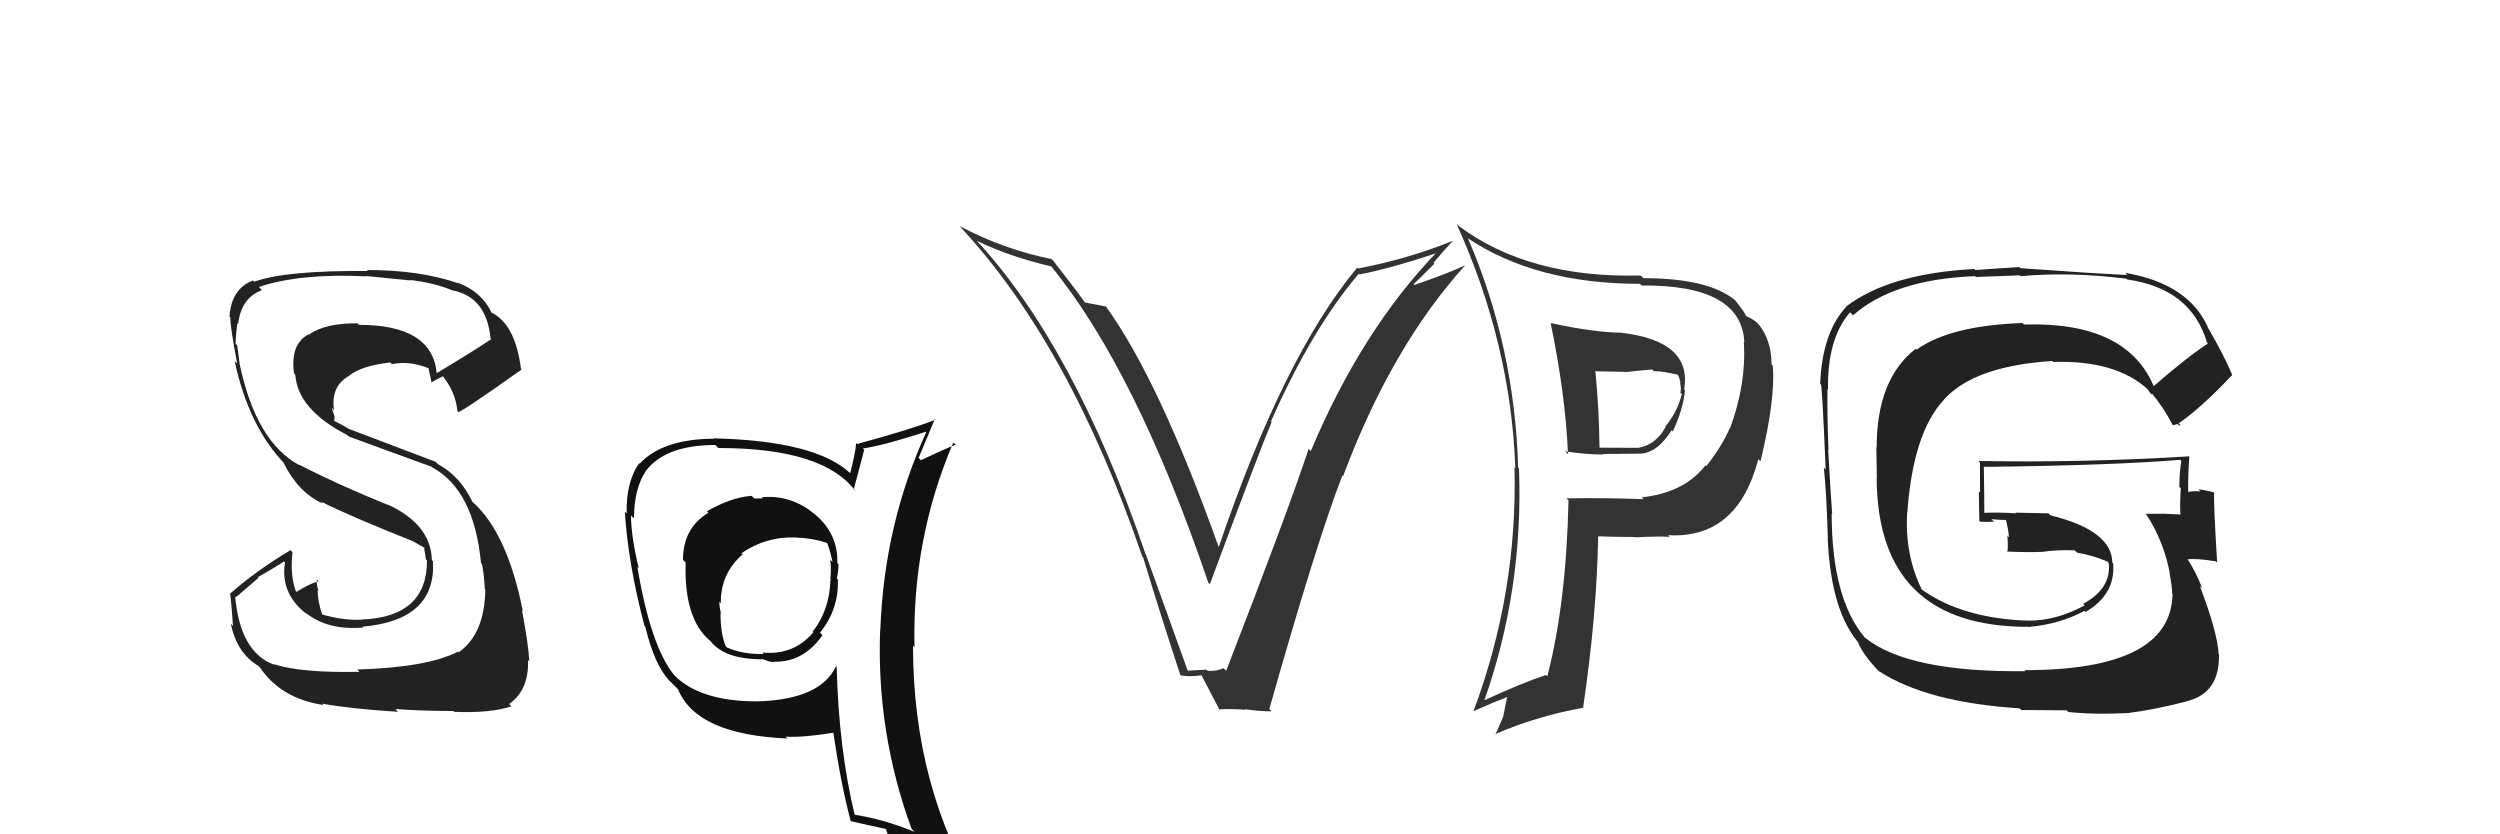
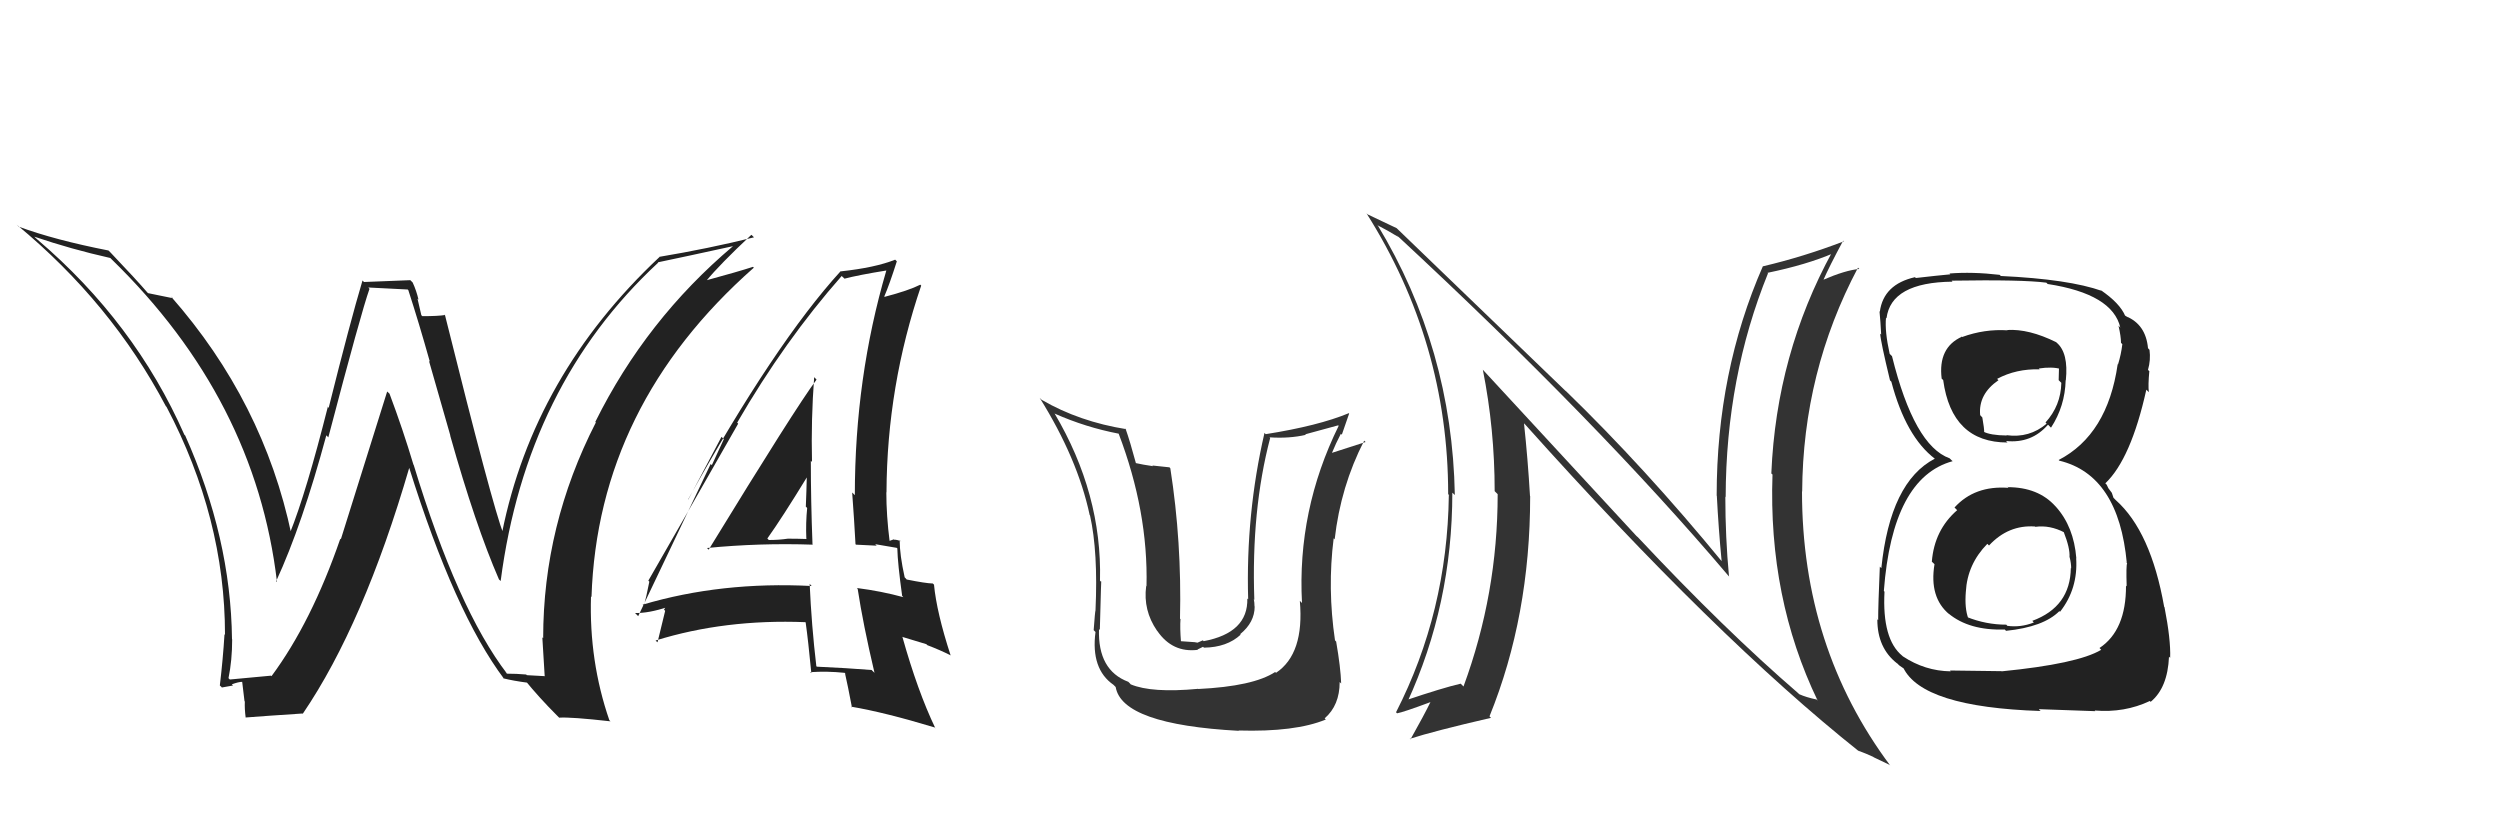
<svg xmlns="http://www.w3.org/2000/svg" width="150" height="50" viewBox="0,0,150,50">
-   <path fill="#222" d="M21.58 40.32L21.40 40.14L21.57 40.31Q18.06 40.38 16.43 39.85L16.37 39.80L16.47 39.89Q14.41 39.16 14.11 35.78L14.16 35.83L15.51 34.67L15.47 34.63Q16.28 34.18 17.04 33.69L17.13 33.78L17.10 33.74Q16.80 35.62 18.40 36.84L18.39 36.82L18.33 36.76Q19.67 37.84 21.80 37.65L21.73 37.58L21.75 37.60Q26.17 37.22 25.98 33.68L25.95 33.65L25.91 33.61Q25.87 31.47 23.24 30.26L23.11 30.12L23.29 30.30Q20.29 29.09 17.93 27.87L17.91 27.85L17.98 27.92Q15.37 26.54 14.38 21.85L14.54 22.01L14.38 21.85Q14.34 21.47 14.23 20.71L14.21 20.70L14.13 20.61Q14.16 19.96 14.24 19.39L14.22 19.37L14.29 19.44Q14.47 17.86 15.72 17.41L15.60 17.29L15.53 17.22Q17.98 16.39 21.98 16.58L21.95 16.56L21.96 16.56Q23.86 16.75 24.66 16.83L24.66 16.83L24.63 16.80Q26.11 16.98 27.18 17.44L27.10 17.36L27.15 17.42Q29.20 17.83 29.43 20.30L29.55 20.42L29.47 20.35Q28.43 21.05 26.22 22.38L26.22 22.38L26.20 22.37Q25.92 19.49 21.54 19.49L21.51 19.47L21.45 19.40Q19.53 19.38 18.54 20.07L18.68 20.21L18.52 20.06Q17.41 20.62 17.64 22.41L17.62 22.38L17.72 22.49Q17.86 24.57 20.83 26.10L20.90 26.17L20.93 26.19Q21.42 26.38 25.91 28.01L25.90 28.00L25.93 28.04Q28.44 29.40 28.86 33.78L28.89 33.81L28.90 33.82Q29.01 34.08 29.09 35.34L28.94 35.20L29.12 35.37Q29.08 38.04 27.52 39.14L27.56 39.18L27.48 39.10Q25.61 40.05 21.43 40.17ZM23.87 42.69L23.76 42.58L23.72 42.54Q25.22 42.66 27.20 42.66L27.33 42.80L27.24 42.71Q29.43 42.80 30.68 42.38L30.66 42.36L30.55 42.24Q31.75 41.39 31.68 39.60L31.77 39.69L31.76 39.69Q31.71 38.68 31.32 36.63L31.26 36.56L31.37 36.67Q30.44 31.97 28.35 30.11L28.25 30.01L28.34 30.10Q27.61 28.57 26.28 27.85L26.14 27.71L20.92 25.73L20.91 25.72Q20.54 25.49 20.08 25.27L20.05 25.24L20.08 25.00L19.90 24.47L20.04 24.62Q19.83 23.15 20.97 22.54L20.96 22.53L20.96 22.53Q21.70 21.94 23.41 21.75L23.37 21.71L23.52 21.85Q24.56 21.63 25.70 22.09L25.64 22.03L25.71 22.10Q25.71 22.14 25.90 22.98L26.01 23.09L25.88 22.96Q26.07 22.81 26.57 22.58L26.64 22.65L26.62 22.64Q27.33 23.54 27.45 24.68L27.54 24.77L27.49 24.72Q27.65 24.76 31.30 22.17L31.14 22.02L31.26 22.13Q30.91 19.42 29.46 18.74L29.60 18.88L29.50 18.77Q28.90 17.49 27.45 16.96L27.50 17.01L27.50 17.00Q25.21 16.20 22.01 16.20L21.99 16.17L22.07 16.26Q17.12 16.22 15.26 16.90L15.22 16.87L15.18 16.83Q13.88 17.32 13.77 19.00L13.72 18.95L13.82 19.05Q13.81 19.60 14.23 21.81L14.18 21.76L14.08 21.67Q14.92 25.59 17.09 27.84L16.99 27.74L17.00 27.74Q17.88 29.54 19.38 30.22L19.35 30.19L19.25 30.09Q20.92 30.94 24.84 32.50L24.82 32.48L24.77 32.47L25.49 32.88L25.47 32.91L25.44 32.87Q25.51 33.21 25.55 33.55L25.59 33.60L25.62 33.62Q25.63 37.02 21.71 37.17L21.74 37.20L21.71 37.18Q20.60 37.24 19.30 36.86L19.39 36.95L19.35 36.91Q19.06 36.12 19.06 35.40L18.97 35.31L19.11 35.45Q18.97 35.04 19.01 34.78L19.02 34.79L19.11 34.88Q18.59 35.01 17.79 35.51L17.77 35.49L17.74 35.45Q17.40 34.50 17.55 33.13L17.57 33.15L17.43 33.01Q15.38 34.23 13.78 35.64L13.71 35.57L13.82 35.68Q13.91 36.53 13.98 37.56L13.84 37.41L13.85 37.43Q14.21 39.19 15.51 39.96L15.54 39.99L15.59 40.04Q16.86 41.92 19.41 42.30L19.35 42.24L19.33 42.22Q20.96 42.52 23.89 42.71Z" />
-   <path fill="#222" d="M129.26 23.26L129.28 23.28L129.26 23.26Q127.65 19.28 121.44 19.47L121.45 19.49L121.35 19.38Q116.97 19.54 115.00 20.98L114.90 20.89L114.94 20.93Q112.60 22.74 112.60 26.85L112.58 26.83L112.61 28.72L112.60 28.71Q112.66 37.61 121.68 37.61L121.53 37.45L121.70 37.62Q123.59 37.45 125.07 36.65L125.05 36.63L125.13 36.72Q126.94 35.67 126.79 33.81L126.86 33.87L126.74 33.76Q126.72 31.83 123.03 30.92L122.91 30.80L120.93 30.76L120.97 30.80Q119.95 30.73 119.00 30.77L119.09 30.87L119.06 30.84Q119.06 29.89 119.03 27.98L119.07 28.02L119.05 28.01Q126.63 27.93 130.81 27.59L130.83 27.61L130.88 27.66Q130.76 28.41 130.76 29.21L130.92 29.37L130.85 29.30Q130.79 30.04 130.82 30.84L130.84 30.85L130.86 30.87Q129.70 30.82 129.70 30.82L129.86 30.97L129.72 30.83Q128.35 30.83 128.73 30.83L128.69 30.79L128.80 30.90Q129.82 32.46 130.20 34.44L130.27 34.51L130.17 34.40Q130.33 35.17 130.33 35.63L130.45 35.76L130.35 35.66Q130.26 40.21 121.47 40.21L121.64 40.38L121.53 40.27Q114.49 40.35 111.90 38.26L111.95 38.30L111.87 38.23Q109.90 35.87 109.90 30.81L109.90 30.82L109.93 30.84Q109.84 29.69 109.69 26.99L109.71 27.00L109.71 27.01Q109.62 24.70 109.65 23.33L109.53 23.21L109.68 23.36Q109.63 20.33 111.00 18.74L111.05 18.78L111.18 18.92Q113.63 16.76 118.50 16.57L118.56 16.62L121.19 16.52L121.24 16.57Q124.17 16.30 127.59 16.72L127.76 16.88L127.64 16.77Q131.46 17.31 132.42 20.55L132.47 20.60L132.48 20.61Q131.29 21.37 129.20 23.19ZM130.72 25.51L130.85 25.53L130.72 25.40Q132.08 24.47 133.94 22.49L133.94 22.49L133.93 22.49Q133.48 21.39 132.49 19.68L132.48 19.67L132.49 19.67Q131.32 17.02 127.51 16.37L127.53 16.39L127.64 16.50Q125.52 16.40 121.22 16.09L121.15 16.02L118.52 16.20L118.46 16.14Q113.36 16.41 110.77 18.39L110.63 18.26L110.78 18.40Q109.33 19.96 109.21 23.04L109.31 23.14L109.24 23.07Q109.31 22.68 109.54 28.17L109.47 28.10L109.43 28.05Q109.59 29.55 109.67 32.29L109.57 32.20L109.66 32.28Q109.85 36.74 111.61 38.68L111.42 38.50L111.47 38.55Q111.88 39.41 112.75 40.29L112.77 40.30L112.75 40.28Q115.65 42.15 121.17 42.50L121.27 42.60L124.00 42.62L124.10 42.72Q125.75 42.89 127.77 42.78L127.64 42.65L127.76 42.77Q129.13 42.61 131.22 42.08L131.16 42.02L131.21 42.07Q133.18 41.60 133.14 39.28L133.18 39.32L133.12 39.26Q133.05 37.93 131.99 35.16L132.16 35.33L132.13 35.30Q131.77 34.33 131.24 33.53L131.32 33.61L131.26 33.56Q131.77 33.49 132.95 33.68L133.01 33.74L133.03 33.77Q132.81 30.23 132.85 29.55L132.73 29.43L132.85 29.55Q132.32 29.40 131.90 29.36L131.87 29.33L132.03 29.49Q131.64 29.44 131.26 29.52L131.14 29.40L131.29 29.55Q131.28 28.43 131.36 27.37L131.37 27.38L131.36 27.38Q124.98 27.77 118.70 27.66L118.64 27.59L118.80 27.76Q118.80 28.63 118.80 29.55L118.73 29.48L118.76 31.26L118.80 31.30Q119.22 31.33 119.64 31.30L119.68 31.34L119.49 31.15Q119.95 31.20 120.41 31.20L120.47 31.26L120.34 31.12Q120.50 31.75 120.54 32.24L120.40 32.10L120.44 32.13Q120.49 32.64 120.45 33.14L120.50 33.19L120.40 33.09Q121.53 33.15 122.56 33.11L122.51 33.06L122.55 33.11Q123.45 32.98 124.48 33.02L124.64 33.17L124.62 33.16Q125.58 33.32 126.46 33.70L126.50 33.74L126.51 33.79L126.53 33.81Q126.67 35.32 124.99 36.23L125.01 36.25L125.08 36.32Q123.41 37.24 121.70 37.24L121.59 37.13L121.69 37.24Q117.73 37.11 115.29 35.36L115.35 35.42L115.31 35.38Q114.28 33.29 114.43 30.74L114.56 30.87L114.44 30.75Q114.78 25.98 116.63 23.99L116.68 24.04L116.63 23.98Q118.45 21.96 123.13 21.66L123.14 21.66L123.19 21.72Q126.94 21.59 128.89 23.38L128.73 23.22L128.79 23.28Q128.97 23.50 129.09 23.69L129.07 23.67L129.13 23.62L129.05 23.54Q129.78 24.38 130.35 25.48L130.38 25.52L130.64 25.44Z" />
-   <path fill="#333" d="M71.24 40.21L71.26 40.23L68.75 33.26L68.73 33.24Q64.48 20.78 58.55 14.38L58.51 14.34L58.60 14.44Q60.50 15.38 63.09 15.99L63.13 16.04L63.07 15.98Q68.16 22.21 72.50 34.96L72.66 35.12L72.59 35.05Q75.62 26.92 76.30 25.32L76.37 25.39L76.26 25.28Q78.71 19.73 81.53 16.42L81.62 16.51L81.57 16.47Q83.60 16.06 86.22 15.18L86.18 15.13L86.19 15.15Q81.69 19.83 78.65 27.06L78.57 26.98L78.52 26.93Q77.26 30.73 73.57 40.25L73.42 40.10L73.41 40.09Q73.03 40.28 72.46 40.25L72.32 40.11L72.40 40.18Q71.84 40.20 71.27 40.24ZM76.22 42.60L76.22 42.60L76.16 42.54Q78.98 32.57 80.54 28.53L80.61 28.60L80.58 28.58Q83.50 20.79 87.91 15.92L88.10 16.10L87.91 15.92Q86.96 16.37 84.86 17.10L84.82 17.05L86.07 15.82L86.01 15.77Q86.58 15.08 87.19 14.43L87.26 14.50L87.19 14.44Q84.48 15.54 81.48 16.11L81.36 15.99L81.43 16.06Q77.02 21.35 73.13 32.81L73.07 32.75L73.11 32.79Q69.51 22.72 66.32 18.34L66.33 18.36L66.36 18.39Q65.97 18.31 65.10 18.15L65.02 18.08L65.11 18.17Q64.77 17.67 63.17 15.61L63.27 15.72L63.09 15.54Q60.30 14.99 57.60 13.58L57.58 13.57L57.55 13.54Q64.16 20.60 68.54 33.40L68.61 33.47L68.59 33.45Q69.65 36.95 70.83 40.53L71.00 40.69L70.82 40.51Q71.24 40.63 72.08 40.52L72.15 40.58L72.11 40.55Q72.48 41.26 73.17 42.59L73.07 42.50L73.13 42.56Q74.00 42.52 74.73 42.59L74.66 42.53L74.68 42.55Q75.54 42.68 76.30 42.68Z" />
-   <path fill="#111" d="M45.67 29.79L45.68 29.80L45.78 29.90Q45.57 29.91 45.26 29.91L45.17 29.82L45.10 29.75Q43.86 29.84 42.41 30.68L42.50 30.76L42.50 30.77Q40.98 31.68 40.98 33.59L41.09 33.70L41.14 33.75Q41.03 37.07 42.55 38.40L42.68 38.52L42.64 38.48Q43.49 39.56 45.77 39.56L45.89 39.68L45.74 39.53Q46.17 39.73 46.47 39.73L46.31 39.57L46.45 39.70Q48.20 39.75 49.35 38.11L49.26 38.02L49.20 37.96Q50.34 36.55 50.27 34.76L50.14 34.64L50.21 34.71Q50.31 34.27 50.31 33.85L50.29 33.84L50.24 33.78Q50.29 32.04 48.92 30.88L48.82 30.79L48.89 30.86Q47.50 29.68 45.71 29.83ZM50.16 39.95L50.32 40.11L50.17 39.96Q49.24 41.96 45.51 42.08L45.47 42.04L45.51 42.08Q42.04 42.11 40.45 40.51L40.51 40.57L40.47 40.53Q39.04 38.80 38.24 34.00L38.26 34.03L38.33 34.10Q37.86 32.18 37.86 30.92L37.90 30.97L38.04 31.10Q38.04 29.31 38.76 28.25L38.66 28.15L38.76 28.24Q39.95 26.70 42.92 26.70L43.04 26.82L43.10 26.88Q49.42 26.88 51.33 29.47L51.31 29.46L51.22 29.37Q51.44 28.59 51.85 26.99L51.75 26.89L51.78 26.91Q53.13 26.70 55.56 25.90L55.50 25.84L55.58 25.92Q53.05 31.46 52.82 37.78L52.80 37.75L52.81 37.77Q52.57 43.92 54.70 49.75L54.70 49.74L54.87 49.91Q52.99 49.14 51.20 48.87L51.32 48.99L51.30 48.97Q50.32 44.94 50.20 39.99ZM50.97 49.21L51.03 49.27L51.02 49.26Q51.76 49.44 53.17 49.74L53.08 49.64L53.15 49.72Q53.37 50.43 53.94 51.84L54.00 51.90L53.94 51.84Q56.63 52.66 58.91 53.95L58.82 53.86L58.84 53.88Q54.78 47.27 54.78 38.74L54.69 38.66L54.87 38.83Q54.72 32.33 57.20 26.55L57.22 26.57L57.34 26.68Q56.63 26.96 55.26 27.61L55.26 27.61L55.12 27.47Q55.45 26.70 56.09 25.14L56.23 25.27L56.14 25.18Q54.63 25.77 51.43 26.64L51.36 26.57L51.37 26.58Q51.32 27.21 51.01 28.39L51.00 28.38L51.01 28.39Q48.96 26.45 42.83 26.30L42.94 26.41L42.85 26.32Q39.75 26.34 38.38 27.82L38.28 27.73L38.35 27.79Q37.56 28.91 37.60 30.81L37.57 30.78L37.49 30.70Q37.68 33.79 38.67 37.56L38.59 37.48L38.72 37.61Q39.27 39.91 40.18 40.86L40.18 40.86L40.55 41.22L40.69 41.37Q41.80 44.08 47.25 44.31L47.34 44.40L47.14 44.20Q48.19 44.26 50.02 43.96L50.12 44.06L50.00 43.94Q50.44 47.01 51.05 49.29ZM47.56 32.10L47.61 32.14L47.71 32.25Q48.82 32.29 49.65 32.59L49.55 32.48L49.63 32.57Q49.83 33.11 49.95 33.72L49.84 33.61L49.81 33.59Q49.89 34.12 49.82 34.73L49.90 34.81L49.83 34.75Q49.78 36.61 48.76 37.90L48.93 38.07L48.80 37.94Q47.61 39.34 45.74 39.15L45.90 39.31L45.83 39.24Q44.57 39.27 43.62 38.85L43.56 38.79L43.54 38.77Q43.23 38.01 43.23 36.79L43.18 36.74L43.26 36.82Q43.16 36.42 43.16 36.11L43.18 36.13L43.25 36.20Q43.22 34.42 44.56 33.26L44.53 33.24L44.49 33.19Q45.97 32.18 47.72 32.25Z" />
-   <path fill="#333" d="M93.10 19.45L93.01 19.36L93.04 19.39Q93.93 23.67 94.08 27.25L93.95 27.11L93.91 27.08Q95.13 27.27 96.20 27.27L96.16 27.24L98.36 27.22L98.35 27.22Q99.42 27.22 100.30 25.81L100.20 25.71L100.37 25.88Q100.98 24.60 101.10 23.41L101.07 23.39L101.05 23.37Q101.54 20.47 97.31 19.97L97.34 20.00L97.30 19.96Q95.65 19.95 93.03 19.38ZM94.09 30.00L93.98 29.89L94.11 30.02Q93.98 36.17 92.84 40.58L92.78 40.52L92.75 40.50Q91.35 40.96 89.03 42.03L89.13 42.13L89.05 42.05Q91.41 35.39 91.14 28.11L91.24 28.21L91.09 28.06Q90.87 20.76 88.09 14.33L88.11 14.35L88.06 14.29Q92.16 17.03 98.40 17.03L98.45 17.08L98.50 17.13Q104.51 17.08 104.66 20.55L104.70 20.59L104.63 20.51Q104.79 23.04 103.80 25.70L103.78 25.67L103.79 25.68Q103.33 26.75 102.38 27.97L102.31 27.90L102.33 27.92Q101.05 29.57 98.50 29.84L98.54 29.88L98.62 29.95Q96.24 29.86 93.99 29.90ZM100.20 32.23L100.10 32.12L100.09 32.11Q104.24 32.35 105.50 27.55L105.63 27.68L105.63 27.68Q106.53 23.97 106.37 21.95L106.45 22.02L106.29 21.87Q106.30 20.47 105.54 19.48L105.57 19.51L105.42 19.36Q105.24 19.18 104.74 18.95L104.58 18.79L104.76 18.97Q104.73 18.79 104.12 18.03L104.08 17.98L104.15 18.05Q102.56 16.69 98.60 16.69L98.51 16.60L98.43 16.53Q91.72 16.70 87.50 13.54L87.34 13.39L87.40 13.45Q90.65 20.62 90.92 28.08L90.88 28.04L90.87 28.03Q91.06 35.61 88.40 42.69L88.52 42.81L88.39 42.68Q89.57 42.15 90.56 41.77L90.46 41.67L90.20 42.94L90.21 42.95Q89.99 43.49 89.73 44.06L89.62 43.96L89.71 44.05Q92.12 42.99 95.01 42.46L95.05 42.49L94.99 42.43Q95.81 36.89 95.89 32.17L95.96 32.25L95.89 32.18Q97.11 32.22 98.10 32.22L97.98 32.10L98.12 32.24Q99.39 32.17 100.19 32.21ZM99.13 22.17L99.26 22.30L99.23 22.27Q99.71 22.26 100.70 22.49L100.67 22.46L100.62 22.40Q100.79 22.69 100.83 22.99L100.89 23.05L100.79 22.95Q100.90 23.29 100.82 23.56L100.81 23.55L100.91 23.64Q100.65 24.71 99.92 25.59L99.91 25.58L99.94 25.61Q99.37 26.67 98.34 26.86L98.29 26.82L98.35 26.87Q97.61 26.86 95.98 26.86L95.95 26.83L95.97 26.85Q95.95 24.59 95.72 22.23L95.77 22.28L97.48 22.31L97.50 22.33Q98.25 22.24 99.13 22.17Z" />
+   <path fill="#222" d="M120.37 29.14L120.46 29.22L120.50 29.27Q118.48 29.12 117.27 30.45L117.38 30.56L117.43 30.61Q116.06 31.80 115.91 33.70L115.91 33.70L116.07 33.85Q115.74 35.85 116.96 36.86L116.96 36.86L116.91 36.81Q118.15 37.84 120.28 37.77L120.29 37.77L120.36 37.85Q122.61 37.62 123.56 36.67L123.53 36.63L123.60 36.71Q124.69 35.32 124.57 33.49L124.59 33.51L124.58 33.50Q124.43 31.60 123.35 30.40L123.29 30.34L123.32 30.37Q122.29 29.23 120.46 29.23ZM120.48 19.84L120.29 19.66L120.46 19.82Q119.07 19.73 117.73 20.22L117.62 20.11L117.72 20.20Q116.27 20.85 116.50 22.72L116.59 22.80L116.59 22.80Q117.10 26.55 120.45 26.55L120.51 26.61L120.36 26.46Q121.89 26.62 122.88 25.48L123.06 25.66L123.06 25.66Q123.90 24.37 123.94 22.81L123.95 22.81L123.95 22.82Q124.12 21.17 123.40 20.56L123.44 20.60L123.37 20.53Q121.73 19.72 120.43 19.80ZM120.07 40.26L120.08 40.27L117.00 40.23L117.04 40.28Q115.50 40.26 114.17 39.38L114.16 39.37L114.14 39.35Q112.92 38.36 113.07 35.50L112.93 35.36L113.03 35.47Q113.54 28.66 117.16 27.67L117.10 27.62L116.98 27.50Q114.85 26.74 113.52 21.37L113.44 21.29L113.38 21.23Q113.08 19.87 113.16 19.07L113.26 19.17L113.19 19.10Q113.46 16.94 117.15 16.90L117.10 16.84L117.10 16.84Q121.33 16.77 122.78 16.96L122.80 16.98L122.86 17.04Q126.76 17.64 127.22 19.66L127.23 19.67L127.11 19.54Q127.26 20.19 127.26 20.57L127.20 20.51L127.34 20.65Q127.27 21.26 127.08 21.87L127.00 21.80L127.06 21.86Q126.45 26.08 123.52 27.60L123.59 27.67L123.56 27.64Q127.12 28.50 127.61 33.79L127.49 33.67L127.63 33.80Q127.56 33.89 127.60 35.19L127.67 35.26L127.56 35.14Q127.57 37.82 125.97 38.88L126.09 39.01L126.07 38.99Q124.66 39.83 120.10 40.28ZM122.37 42.60L122.33 42.55L125.72 42.67L125.68 42.63Q127.47 42.78 128.99 42.06L128.97 42.04L129.04 42.11Q130.06 41.27 130.14 39.40L130.25 39.51L130.21 39.47Q130.25 38.37 129.87 36.43L129.90 36.46L129.85 36.41Q129.05 31.88 126.95 30.01L126.81 29.87L126.71 29.57L126.50 29.29L126.40 29.08L126.32 29.00Q127.86 27.53 128.78 23.38L128.83 23.43L128.93 23.53Q128.88 23.11 128.96 22.27L129.01 22.33L128.88 22.19Q129.05 21.60 128.97 20.99L128.98 21.00L128.88 20.89Q128.75 19.47 127.57 18.98L127.52 18.93L127.69 19.06L127.45 18.90L127.52 18.97Q127.20 18.19 126.02 17.39L126.06 17.43L126.15 17.48L126.13 17.46Q124.13 16.75 120.06 16.56L120.06 16.57L119.98 16.49Q118.34 16.30 116.97 16.41L117.03 16.47L117.02 16.46Q116.25 16.53 114.95 16.68L115.04 16.77L114.90 16.63Q113.01 17.06 112.79 18.70L112.72 18.63L112.77 18.68Q112.83 19.27 112.87 20.07L112.82 20.03L112.81 20.01Q112.83 20.46 113.40 22.82L113.51 22.93L113.48 22.90Q114.35 26.20 116.10 27.53L115.98 27.41L116.15 27.58L116.09 27.52Q113.41 28.91 112.88 34.09L112.72 33.93L112.79 34.00Q112.69 36.30 112.69 37.21L112.57 37.09L112.64 37.17Q112.64 38.88 113.82 39.80L113.82 39.79L113.95 39.92Q114.04 39.98 114.31 40.17L114.16 40.02L114.19 40.05Q115.32 42.43 122.44 42.66ZM122.00 31.49L121.98 31.47L122.12 31.61Q122.99 31.49 123.87 31.95L123.76 31.85L123.82 31.91Q124.21 32.90 124.17 33.43L124.19 33.45L124.18 33.44Q124.27 33.80 124.27 34.10L124.23 34.07L124.25 34.08Q124.22 36.41 121.94 37.25L121.92 37.23L122.03 37.35Q121.24 37.66 120.44 37.55L120.29 37.39L120.38 37.48Q119.16 37.48 118.01 37.02L118.19 37.19L118.10 37.11Q117.87 36.50 117.95 35.51L117.90 35.46L117.95 35.51Q118.04 33.85 119.24 32.63L119.20 32.59L119.34 32.73Q120.50 31.48 122.10 31.59ZM122.36 22.14L122.35 22.13L122.33 22.11Q123.12 21.99 123.65 22.14L123.54 22.03L123.52 22.81L123.68 22.97Q123.65 24.34 122.73 25.35L122.74 25.36L122.80 25.42Q121.76 26.30 120.39 26.11L120.41 26.13L120.41 26.13Q119.41 26.12 118.99 25.89L118.99 25.90L119.05 25.95Q119.06 25.73 118.94 25.05L118.84 24.94L118.81 24.91Q118.69 23.65 119.91 22.81L119.88 22.79L119.83 22.73Q120.97 22.12 122.38 22.16Z" />
+   <path fill="#222" d="M30.29 40.29L30.37 40.37L30.43 40.43Q27.45 36.54 24.82 27.89L24.81 27.89L24.81 27.89Q24.17 25.75 23.37 23.62L23.23 23.49L20.45 32.36L20.42 32.32Q18.69 37.33 16.29 40.57L16.14 40.42L16.26 40.54Q15.42 40.61 13.79 40.77L13.68 40.66L13.71 40.69Q13.93 39.62 13.93 38.36L13.77 38.21L13.92 38.35Q13.85 32.26 11.11 26.13L11.17 26.20L11.06 26.08Q8.09 19.35 2.23 14.36L2.13 14.27L2.06 14.20Q4.26 14.95 6.62 15.48L6.58 15.44L6.70 15.56Q15.33 23.96 16.62 34.92L16.63 34.93L16.57 34.87Q18.13 31.49 19.58 26.12L19.62 26.16L19.70 26.24Q21.67 18.73 22.17 17.33L22.10 17.25L24.46 17.37L24.50 17.41Q25.14 19.38 25.79 21.70L25.74 21.66L27.02 26.13L27.01 26.13Q28.53 31.53 29.94 34.77L29.92 34.75L30.04 34.86Q31.57 23.11 39.49 15.76L39.48 15.75L39.47 15.74Q41.01 15.42 43.98 14.77L43.97 14.76L43.98 14.77Q38.76 19.18 35.72 25.31L35.75 25.35L35.75 25.35Q32.59 31.52 32.59 38.29L32.54 38.24L32.54 38.24Q32.61 39.41 32.68 40.55L32.70 40.57L31.61 40.51L31.57 40.47Q30.98 40.42 30.41 40.42ZM36.52 43.17L36.61 43.26L36.56 43.21Q35.34 39.67 35.46 35.79L35.46 35.79L35.49 35.82Q35.87 24.32 45.23 16.06L45.21 16.04L45.18 16.01Q44.29 16.30 42.34 16.83L42.22 16.71L42.37 16.86Q43.18 15.87 45.08 14.09L45.12 14.12L45.24 14.24Q42.49 14.92 39.56 15.41L39.64 15.50L39.57 15.42Q32.02 22.50 30.12 31.98L30.16 32.01L30.22 32.08Q29.54 30.33 26.69 18.87L26.65 18.84L26.71 18.90Q26.29 18.97 25.34 18.97L25.28 18.91L25.05 17.92L25.11 17.98Q24.99 17.45 24.76 16.95L24.62 16.81L21.84 16.92L21.75 16.83Q21.00 19.35 19.72 24.47L19.61 24.36L19.67 24.41Q18.38 29.53 17.39 32.00L17.49 32.10L17.49 32.09Q15.81 24.10 10.25 17.78L10.34 17.86L10.36 17.89Q9.84 17.78 8.89 17.59L8.85 17.56L8.86 17.57Q8.20 16.80 6.64 15.16L6.57 15.09L6.51 15.03Q3.29 14.40 1.12 13.60L0.99 13.47L1.00 13.48Q6.68 18.17 9.95 24.37L9.97 24.39L9.99 24.41Q13.50 31.08 13.50 38.09L13.45 38.03L13.47 38.05Q13.38 39.53 13.19 41.13L13.28 41.21L13.31 41.25Q13.52 41.22 13.98 41.13L13.99 41.14L13.91 41.06Q14.31 40.91 14.54 40.91L14.53 40.90L14.67 42.07L14.69 42.09Q14.67 42.52 14.74 43.06L14.75 43.06L14.73 43.05Q15.87 42.96 18.15 42.81L18.17 42.83L18.17 42.82Q21.82 37.45 24.56 28.05L24.44 27.94L24.54 28.03Q27.28 36.79 30.25 40.74L30.15 40.64L30.20 40.70Q30.80 40.85 31.64 40.96L31.49 40.81L31.48 40.79Q32.35 41.86 33.42 42.93L33.40 42.91L33.55 43.06Q34.23 43.01 36.63 43.28Z" />
+   <path fill="#222" d="M42.59 33.05L42.49 32.95L42.42 32.88Q45.58 32.57 48.77 32.68L48.84 32.75L48.75 32.66Q48.65 30.04 48.65 27.65L48.65 27.64L48.72 27.72Q48.66 25.18 48.85 22.63L48.97 22.75L48.99 22.78Q47.74 24.45 42.52 32.98ZM52.35 40.25L52.40 40.31L52.30 40.20Q50.80 40.08 49.01 40.00L48.87 39.86L48.98 39.97Q48.69 37.51 48.58 35.03L48.68 35.14L48.70 35.16Q43.28 34.88 38.56 36.28L38.64 36.37L38.62 36.35Q38.77 35.89 38.96 34.90L38.81 34.75L38.90 34.84Q40.71 31.70 44.29 25.42L44.33 25.46L44.23 25.36Q47.08 20.44 50.50 16.56L50.62 16.67L50.67 16.72Q51.51 16.50 53.18 16.23L53.04 16.09L53.18 16.23Q51.29 22.67 51.29 29.71L51.25 29.67L51.13 29.55Q51.25 31.16 51.33 32.65L51.36 32.68L52.60 32.74L52.51 32.65Q53.19 32.76 53.80 32.87L53.87 32.94L53.84 32.92Q53.86 33.81 54.13 35.76L54.10 35.72L54.20 35.83Q52.89 35.47 51.41 35.28L51.43 35.30L51.46 35.33Q51.78 37.44 52.47 40.37ZM54.08 32.51L54.04 32.46L54.04 32.47Q53.83 32.38 53.64 32.38L53.63 32.36L53.35 32.46L53.38 32.50Q53.18 30.93 53.18 29.52L53.22 29.56L53.19 29.52Q53.22 23.16 55.27 17.14L55.30 17.17L55.22 17.08Q54.53 17.43 53.08 17.81L53.02 17.74L53.06 17.78Q53.36 17.09 53.81 15.68L53.77 15.64L53.71 15.58Q52.51 16.06 50.46 16.28L50.48 16.30L50.44 16.27Q46.50 20.59 41.29 29.96L41.30 29.97L43.29 26.21L43.43 26.35Q42.97 27.34 42.71 27.91L42.64 27.84L38.29 36.97L38.10 36.78Q38.92 36.80 40.06 36.42L39.99 36.35L39.84 36.58L39.91 36.65Q39.75 37.29 39.45 38.54L39.35 38.45L39.34 38.43Q43.49 37.14 48.32 37.33L48.38 37.39L48.34 37.35Q48.49 38.41 48.68 40.39L48.61 40.33L48.61 40.33Q49.61 40.26 50.68 40.37L50.81 40.50L50.70 40.40Q50.86 41.09 51.12 42.46L51.09 42.42L51.07 42.40Q53.08 42.74 56.09 43.65L56.15 43.71L56.12 43.69Q55.06 41.48 54.14 38.20L54.16 38.22L55.58 38.65L55.64 38.71Q56.38 38.99 57.06 39.33L56.87 39.14L57.03 39.30Q56.20 36.75 56.04 35.08L56.04 35.08L55.97 35.01Q55.54 35.00 54.40 34.77L54.35 34.71L54.28 34.64Q53.98 33.28 53.98 32.41ZM46.03 32.30L46.08 32.34L46.04 32.31Q46.90 31.11 48.46 28.56L48.43 28.53L48.41 28.51Q48.39 29.44 48.35 30.39L48.30 30.34L48.43 30.48Q48.34 31.37 48.38 32.32L48.49 32.44L48.40 32.34Q47.84 32.32 47.27 32.32L47.23 32.28L47.27 32.32Q46.74 32.40 46.13 32.40Z" />
+   <path fill="#333" d="M71.86 41.31L71.87 41.31L71.89 41.33Q69.10 41.59 67.84 41.06L67.80 41.01L67.70 40.91Q65.86 40.22 65.94 37.75L66.00 37.80L65.99 37.80Q66.08 34.35 66.08 34.92L65.99 34.83L66.00 34.83Q66.13 29.63 63.27 24.80L63.17 24.69L63.29 24.82Q65.14 25.64 67.12 26.02L67.25 26.15L67.12 26.02Q68.90 30.69 68.79 35.18L68.69 35.09L68.77 35.17Q68.58 36.62 69.42 37.84L69.46 37.88L69.44 37.86Q70.35 39.18 71.87 38.99L71.85 38.97L72.18 38.81L72.24 38.86Q73.62 38.84 74.44 38.08L74.44 38.08L74.41 38.05Q75.28 37.34 75.28 36.39L75.20 36.31L75.27 36.38Q75.27 36.15 75.23 35.96L75.17 35.89L75.26 35.99Q75.07 30.62 76.21 26.28L76.25 26.32L76.17 26.24Q77.36 26.32 78.35 26.09L78.31 26.06L80.29 25.52L80.32 25.55Q77.82 30.63 78.12 36.18L78.03 36.09L77.99 36.05Q78.27 39.23 76.56 40.37L76.58 40.39L76.51 40.32Q75.20 41.18 71.89 41.34ZM74.32 43.84L74.20 43.72L74.30 43.83Q77.72 43.93 79.55 43.17L79.53 43.15L79.48 43.10Q80.38 42.32 80.38 40.92L80.46 41.00L80.47 41.01Q80.44 40.06 80.17 38.50L80.20 38.53L80.10 38.42Q79.64 35.30 80.02 32.30L80.13 32.40L80.08 32.36Q80.44 29.18 81.85 26.44L81.91 26.50L81.94 26.52Q81.22 26.76 79.89 27.18L79.94 27.22L79.91 27.19Q80.15 26.60 80.45 26.03L80.51 26.08L80.95 24.81L80.93 24.79Q79.10 25.55 75.94 26.05L75.93 26.04L75.87 25.97Q74.74 30.86 74.89 35.96L74.83 35.90L74.84 35.91Q74.89 37.97 72.22 38.47L72.17 38.42L71.85 38.56L71.68 38.53L70.82 38.47L70.86 38.52Q70.79 37.65 70.83 37.15L70.65 36.97L70.80 37.13Q70.91 32.51 70.22 28.10L70.17 28.04L69.14 27.93L69.18 27.97Q68.61 27.89 68.07 27.77L68.25 27.95L68.18 27.88Q67.80 26.47 67.53 25.71L67.53 25.71L67.58 25.75Q64.76 25.30 62.52 24.00L62.51 24.00L62.38 23.87Q64.66 27.52 65.38 30.90L65.32 30.85L65.40 30.92Q65.89 33.12 65.73 36.62L65.61 36.50L65.73 36.62Q65.70 36.70 65.62 37.81L65.71 37.90L65.73 37.92Q65.44 40.14 66.81 41.09L66.83 41.11L66.94 41.22Q67.32 43.47 74.33 43.85Z" />
+   <path fill="#333" d="M98.16 32.13L88.94 22.15L88.97 22.18Q89.68 25.74 89.68 29.47L89.80 29.59L89.86 29.65Q89.86 35.63 87.81 41.19L87.66 41.04L87.64 41.02Q86.56 41.27 84.31 42.03L84.44 42.17L84.43 42.15Q87.14 36.26 87.14 29.56L87.16 29.58L87.29 29.70Q87.13 20.90 82.64 13.48L82.76 13.61L82.70 13.54Q83.23 13.81 83.92 14.23L83.79 14.10L83.78 14.09Q95.85 25.28 103.69 34.53L103.79 34.64L103.74 34.58Q103.52 32.23 103.52 29.80L103.57 29.85L103.54 29.81Q103.56 22.61 106.08 16.40L106.00 16.32L106.05 16.37Q108.41 15.88 110.01 15.19L109.85 15.04L109.93 15.12Q106.58 21.25 106.28 28.40L106.29 28.42L106.35 28.47Q106.09 35.87 109.06 42.04L108.88 41.85L108.99 41.97Q108.37 41.84 107.95 41.65L107.94 41.64L107.89 41.59Q103.48 37.79 98.27 32.23L98.21 32.18ZM111.59 45.14L111.58 45.13L111.50 45.04Q111.98 45.22 112.39 45.41L112.43 45.44L113.37 45.89L113.42 45.94Q108.12 38.85 108.12 29.48L108.14 29.50L108.13 29.50Q108.17 22.30 111.48 16.06L111.57 16.15L111.56 16.14Q110.75 16.20 109.34 16.81L109.39 16.86L109.38 16.85Q109.75 16.00 110.59 14.44L110.66 14.52L110.63 14.48Q108.20 15.41 105.77 15.98L105.63 15.85L105.77 15.98Q103.00 22.31 103.00 29.74L103.13 29.86L103.01 29.75Q103.11 31.71 103.30 33.69L103.31 33.70L103.39 33.78Q98.69 28.05 93.93 23.44L93.96 23.48L83.83 13.72L83.80 13.69Q83.27 13.43 82.05 12.86L82.05 12.85L81.99 12.80Q86.89 20.55 86.89 29.65L86.97 29.73L86.93 29.70Q86.84 36.72 83.76 42.74L83.80 42.77L83.82 42.80Q84.18 42.74 85.82 42.13L85.83 42.14L85.82 42.14Q85.46 42.88 84.63 44.36L84.55 44.29L84.59 44.33Q86.00 43.87 89.46 43.07L89.40 43.01L89.37 42.98Q91.81 36.97 91.81 29.78L91.81 29.77L91.80 29.76Q91.67 27.54 91.44 25.40L91.56 25.52L91.52 25.48Q102.94 38.24 111.55 45.09Z" />
</svg>
